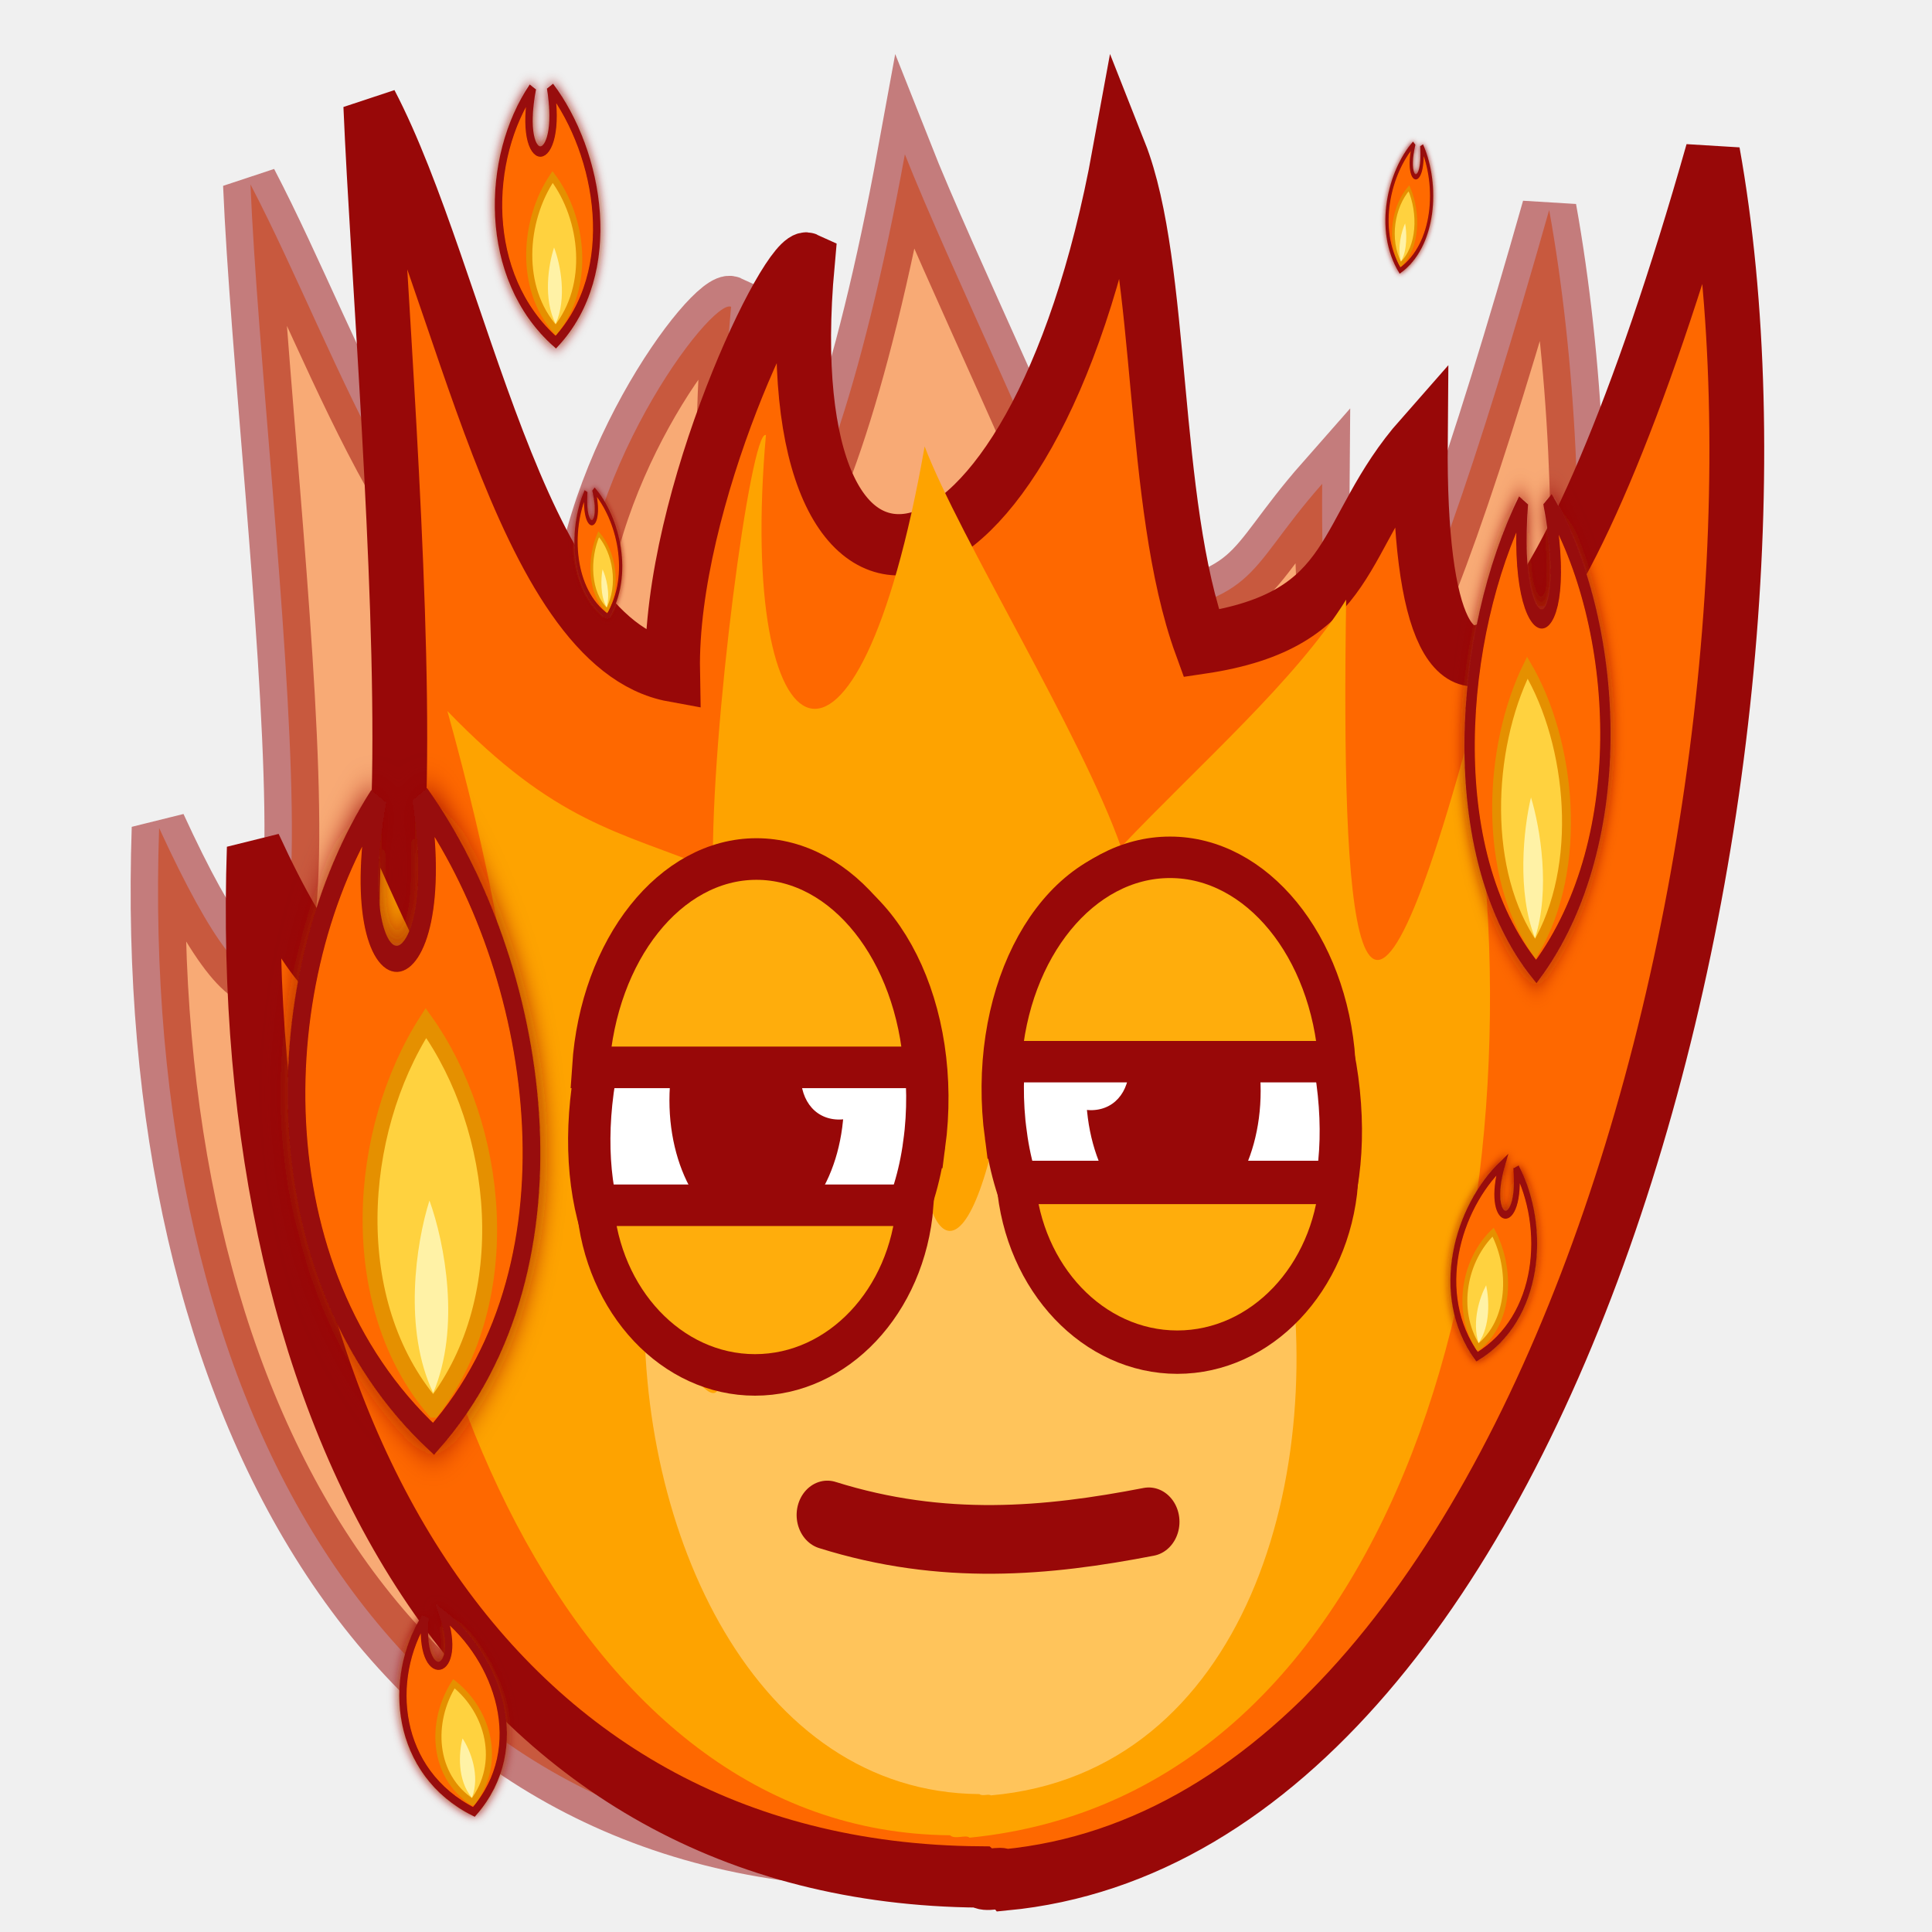
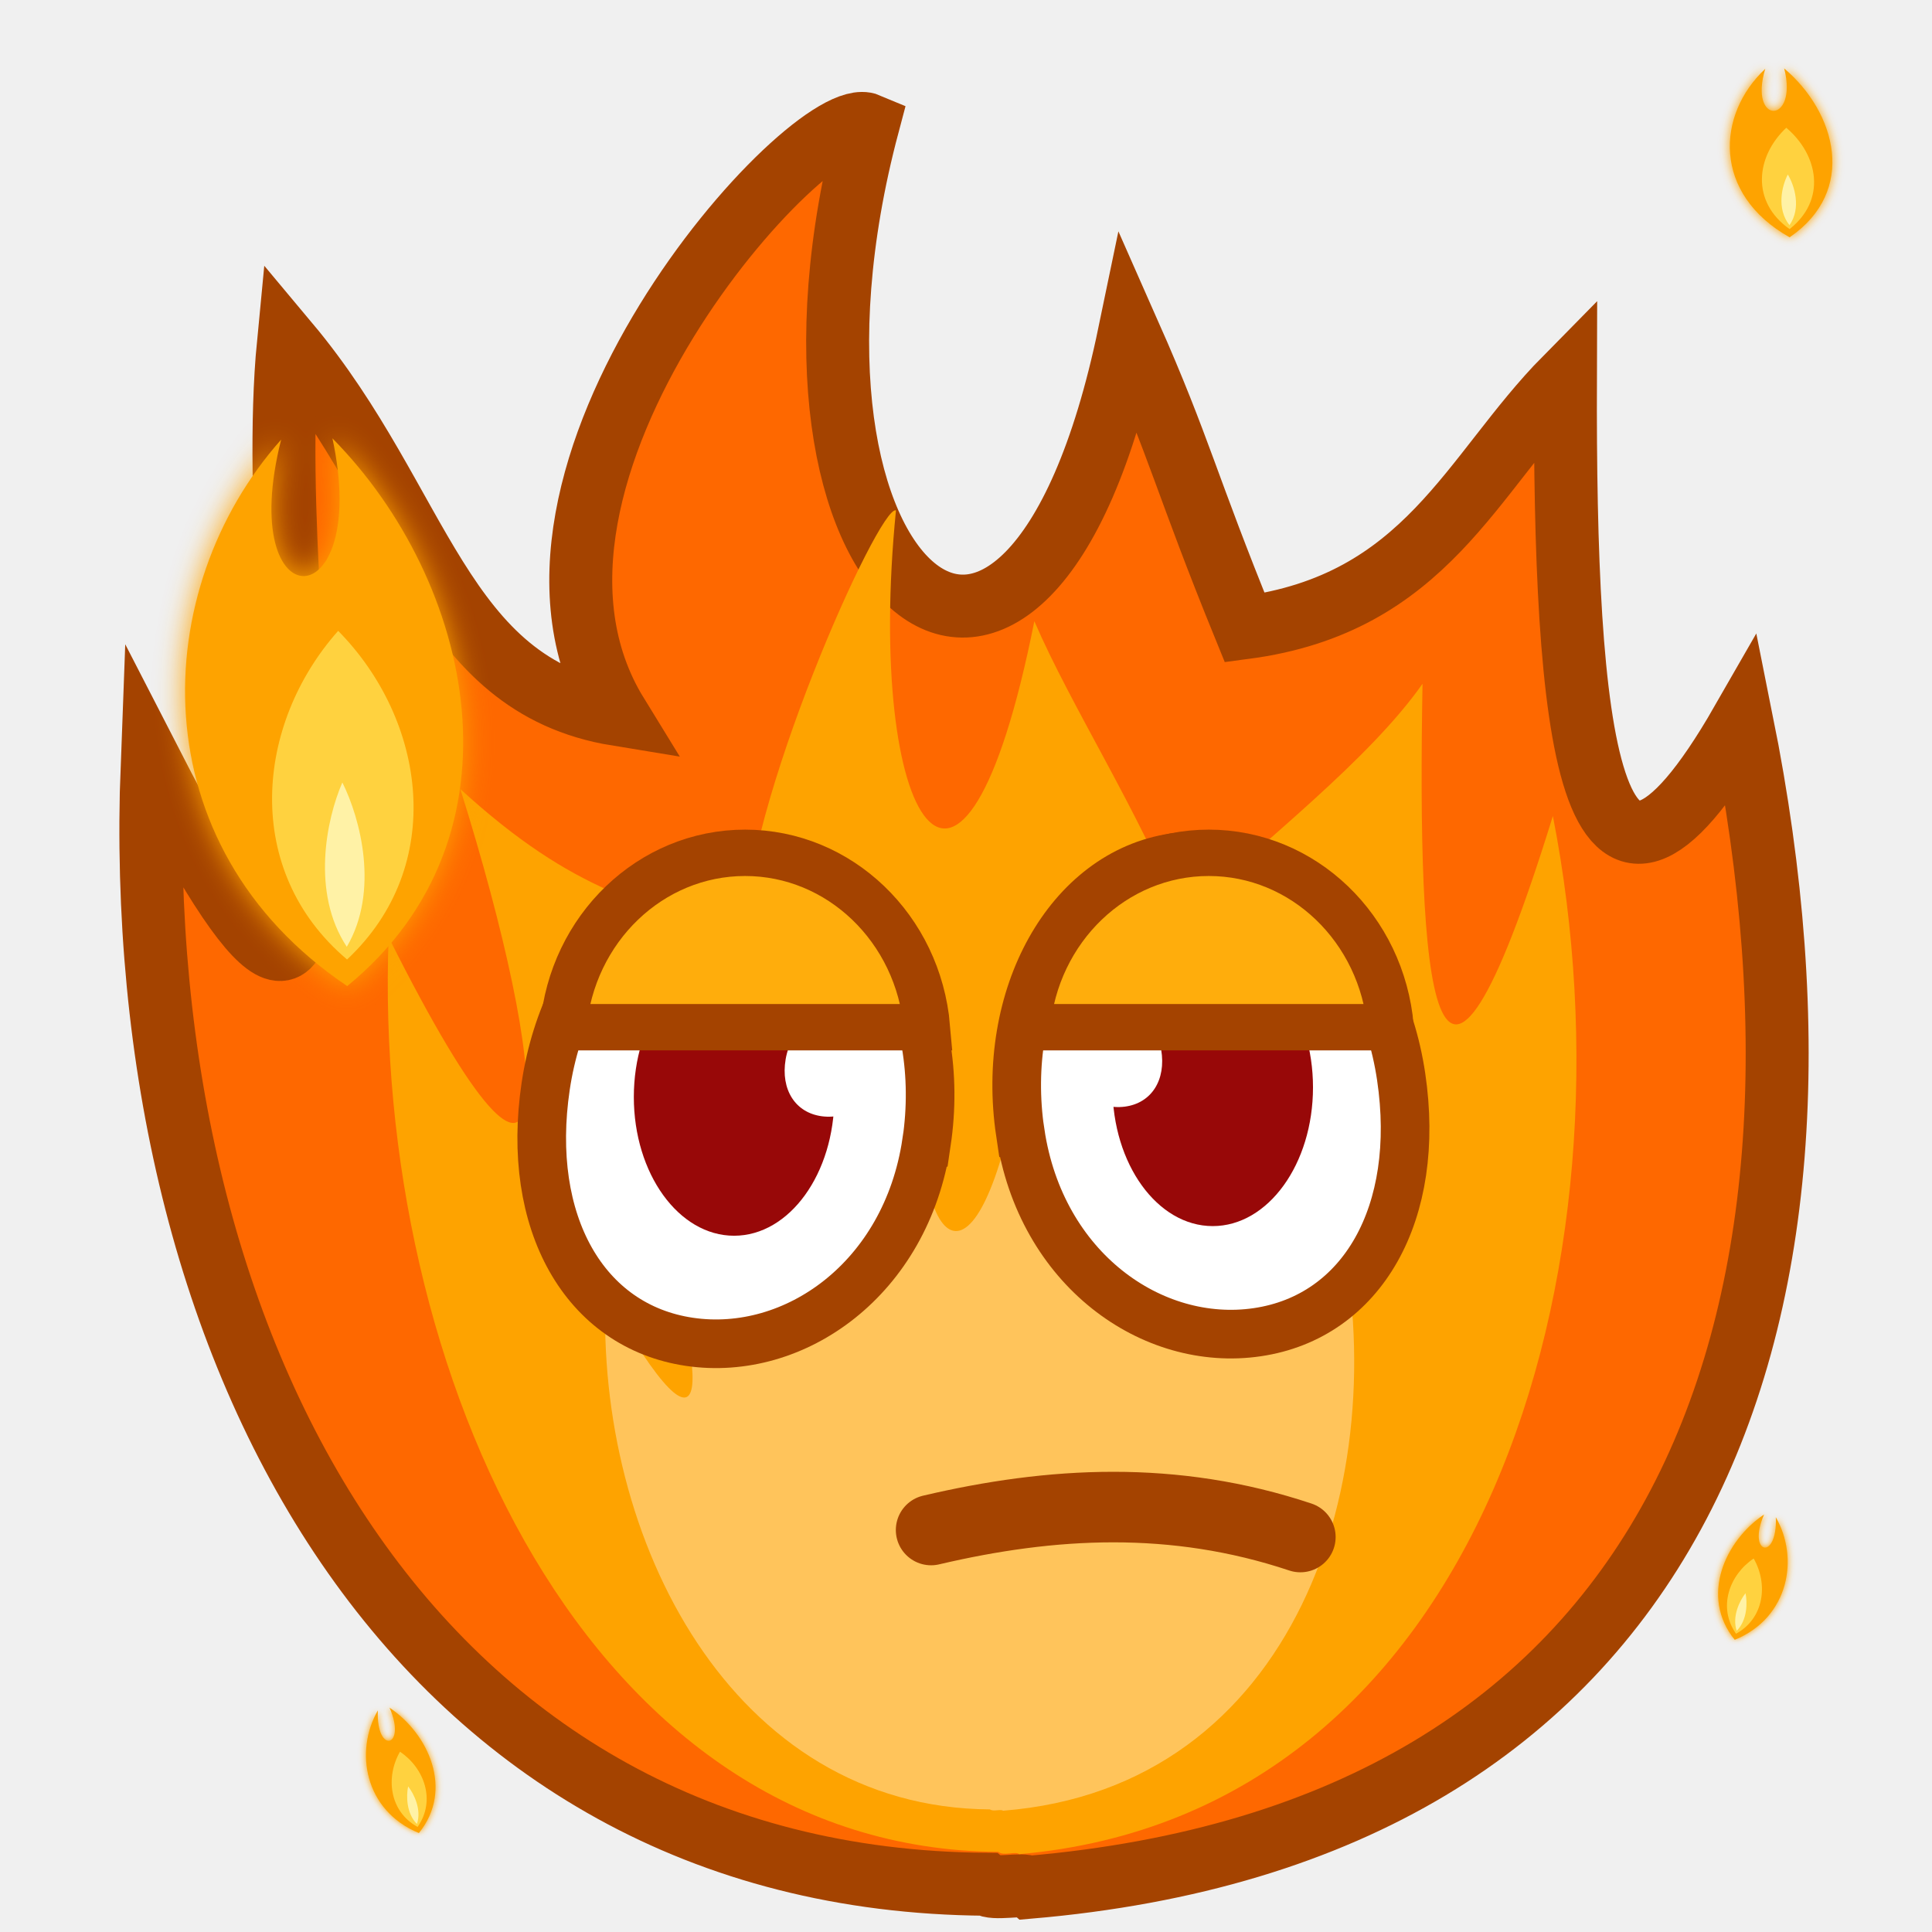
<svg xmlns="http://www.w3.org/2000/svg" width="100" height="100" viewBox="0 0 26.458 26.458" version="1.1" id="svg1" xml:space="preserve">
  <defs id="defs1">
    <linearGradient id="linearGradient13895">
      <stop style="stop-color:#000000;stop-opacity:1;" offset="0" id="stop13893" />
    </linearGradient>
    <filter style="color-interpolation-filters:sRGB;" id="filter14269" x="-0.312" y="-0.296" width="1.623" height="1.592">
      <feGaussianBlur stdDeviation="0.205" result="blur" id="feGaussianBlur14263" />
      <feComposite in="SourceGraphic" in2="blur" operator="in" result="composite1" id="feComposite14265" />
      <feComposite in="composite1" in2="composite1" operator="in" result="composite2" id="feComposite14267" />
    </filter>
    <filter style="color-interpolation-filters:sRGB;" id="filter14269-3" x="-0.312" y="-0.296" width="1.623" height="1.592">
      <feGaussianBlur stdDeviation="0.205" result="blur" id="feGaussianBlur14263-56" />
      <feComposite in="SourceGraphic" in2="blur" operator="in" result="composite1" id="feComposite14265-29" />
      <feComposite in="composite1" in2="composite1" operator="in" result="composite2" id="feComposite14267-1" />
    </filter>
    <filter style="color-interpolation-filters:sRGB;" id="filter14269-5" x="-0.312" y="-0.296" width="1.623" height="1.592">
      <feGaussianBlur stdDeviation="0.205" result="blur" id="feGaussianBlur14263-6" />
      <feComposite in="SourceGraphic" in2="blur" operator="in" result="composite1" id="feComposite14265-2" />
      <feComposite in="composite1" in2="composite1" operator="in" result="composite2" id="feComposite14267-9" />
    </filter>
    <filter style="color-interpolation-filters:sRGB;" id="filter14269-1" x="-0.312" y="-0.296" width="1.623" height="1.592">
      <feGaussianBlur stdDeviation="0.205" result="blur" id="feGaussianBlur14263-2" />
      <feComposite in="SourceGraphic" in2="blur" operator="in" result="composite1" id="feComposite14265-7" />
      <feComposite in="composite1" in2="composite1" operator="in" result="composite2" id="feComposite14267-0" />
    </filter>
    <filter style="color-interpolation-filters:sRGB;" id="filter14269-2" x="-0.312" y="-0.296" width="1.623" height="1.592">
      <feGaussianBlur stdDeviation="0.205" result="blur" id="feGaussianBlur14263-61" />
      <feComposite in="SourceGraphic" in2="blur" operator="in" result="composite1" id="feComposite14265-8" />
      <feComposite in="composite1" in2="composite1" operator="in" result="composite2" id="feComposite14267-7" />
    </filter>
    <filter style="color-interpolation-filters:sRGB;" id="filter14269-5-5" x="-0.312" y="-0.296" width="1.623" height="1.592">
      <feGaussianBlur stdDeviation="0.205" result="blur" id="feGaussianBlur14263-6-9" />
      <feComposite in="SourceGraphic" in2="blur" operator="in" result="composite1" id="feComposite14265-2-2" />
      <feComposite in="composite1" in2="composite1" operator="in" result="composite2" id="feComposite14267-9-2" />
    </filter>
    <filter style="color-interpolation-filters:sRGB;" id="filter14269-9" x="-0.312" y="-0.296" width="1.623" height="1.592">
      <feGaussianBlur stdDeviation="0.205" result="blur" id="feGaussianBlur14263-3" />
      <feComposite in="SourceGraphic" in2="blur" operator="in" result="composite1" id="feComposite14265-1" />
      <feComposite in="composite1" in2="composite1" operator="in" result="composite2" id="feComposite14267-94" />
    </filter>
    <filter style="color-interpolation-filters:sRGB;" id="filter14269-5-0" x="-0.312" y="-0.296" width="1.623" height="1.592">
      <feGaussianBlur stdDeviation="0.205" result="blur" id="feGaussianBlur14263-6-6" />
      <feComposite in="SourceGraphic" in2="blur" operator="in" result="composite1" id="feComposite14265-2-3" />
      <feComposite in="composite1" in2="composite1" operator="in" result="composite2" id="feComposite14267-9-20" />
    </filter>
    <filter style="color-interpolation-filters:sRGB;" id="filter14269-52" x="-0.312" y="-0.296" width="1.623" height="1.592">
      <feGaussianBlur stdDeviation="0.205" result="blur" id="feGaussianBlur14263-5" />
      <feComposite in="SourceGraphic" in2="blur" operator="in" result="composite1" id="feComposite14265-4" />
      <feComposite in="composite1" in2="composite1" operator="in" result="composite2" id="feComposite14267-74" />
    </filter>
    <filter style="color-interpolation-filters:sRGB;" id="filter14269-5-4" x="-0.312" y="-0.296" width="1.623" height="1.592">
      <feGaussianBlur stdDeviation="0.205" result="blur" id="feGaussianBlur14263-6-3" />
      <feComposite in="SourceGraphic" in2="blur" operator="in" result="composite1" id="feComposite14265-2-1" />
      <feComposite in="composite1" in2="composite1" operator="in" result="composite2" id="feComposite14267-9-4" />
    </filter>
-     <filter id="cartoonGlow" x="-0.156" y="-0.126" width="1.313" height="1.215">
+     <filter id="cartoonGlow" x="-0.119" y="-0.064" width="1.237" height="1.128">
      <feGaussianBlur stdDeviation="4" result="blur" id="feGaussianBlur1" />
      <feMerge id="feMerge2">
        <feMergeNode in="blur" id="feMergeNode1" />
        <feMergeNode in="SourceGraphic" id="feMergeNode2" />
      </feMerge>
    </filter>
  </defs>
  <g id="layer1">
-     <g id="g22" transform="matrix(0.8705077,0,0,0.973806,1.313848,0.4395157)">
-       <path id="path3" style="fill:#fe6800;fill-opacity:0.515;stroke:#980808;stroke-width:0.862;stroke-dasharray:none;stroke-opacity:0.503" d="M 7.575,8.708 C 5.142,8.31 3.862,4.592 2.431,2.142 2.649,6.775 4.422,17.855 0.994,11.193 0.683,19.308 4.617,25.609 12.408,25.664 c 0.098,0.081 0.32,-0.017 0.397,0.042 C 21.631,24.951 24.552,10.918 22.862,2.502 20.547,9.796 19.241,11.77 19.291,6.353 17.997,7.666 18.381,7.986 15.892,8.316 15.086,6.34 13.43,3.312 12.726,1.719 11.351,8.451 9.402,9.644 9.992,3.863 9.682,3.734 7.527,6.286 7.575,8.708 Z" />
-       <path id="path12" style="fill:#fe6800;fill-opacity:1;stroke:#980808;stroke-width:0.862;stroke-dasharray:none;stroke-opacity:1" d="M 9.072,8.988 C 6.639,8.591 5.756,3.484 4.324,1.033 4.543,5.667 5.918,18.135 2.491,11.473 2.18,19.589 6.113,25.889 13.904,25.944 c 0.098,0.081 0.32,-0.017 0.397,0.042 C 23.128,25.232 27.125,10.123 25.434,1.706 23.119,9.001 20.784,11.162 20.835,5.745 19.54,7.058 19.878,8.267 17.388,8.596 16.583,6.621 16.809,3.311 16.105,1.718 14.73,8.45 10.601,9.032 11.191,3.25 10.881,3.122 9.024,6.566 9.072,8.988 Z" />
-       <path id="path31" style="fill:#fea300;fill-opacity:1;stroke:none;stroke-width:0.678;stroke-dasharray:none;stroke-opacity:1" d="M 9.707,11.775 C 8.207,11.232 7.234,11.125 5.529,9.548 6.843,13.775 7.12,17.089 4.475,11.752 c -0.24,6.501 2.949,13.562 8.962,13.606 0.076,0.065 0.247,-0.014 0.307,0.034 6.812,-0.605 9.146,-8.701 7.841,-15.443 C 19.798,15.792 19.593,12.358 19.668,7.981 18.886,9.107 17.361,10.297 16.126,11.46 15.504,9.878 13.58,7.103 13.037,5.827 11.976,11.219 10.085,10.299 10.54,5.667 10.302,5.564 9.67,9.834 9.707,11.775 Z" />
-       <path id="path32" style="fill:#ffc45b;fill-opacity:1;stroke:none;stroke-width:0.375;stroke-dasharray:none;stroke-opacity:1" d="m 11.709,17.713 c -0.881,-0.282 -1.452,-0.338 -2.454,-1.158 0.772,2.199 0.935,3.923 -0.619,1.146 -0.141,3.382 1.732,7.055 5.263,7.078 0.044,0.034 0.145,-0.007 0.18,0.018 4.001,-0.315 5.371,-4.526 4.605,-8.034 -1.049,3.04 -1.169,1.253 -1.125,-1.024 -0.46,0.586 -1.355,1.205 -2.081,1.81 -0.365,-0.823 -0.951,-1.63 -1.27,-2.294 -0.623,2.805 -1.462,1.552 -1.194,-0.857 -0.14,-0.054 -1.327,2.305 -1.305,3.315 z" />
-       <path id="path28" style="fill:#ffffff;stroke:#980808;stroke-width:0.666;stroke-opacity:1" d="m 14.315,15.512 c 0.278,1.868 1.805,2.944 3.245,2.732 1.44,-0.212 2.248,-1.633 1.97,-3.501 -0.278,-1.868 -1.671,-3.211 -3.112,-2.999 -1.44,0.212 -2.382,1.899 -2.104,3.768 z" />
-       <ellipse style="fill:#980808;fill-opacity:1;stroke:none;stroke-width:0.694;stroke-opacity:1" id="ellipse28" cx="-16.95" cy="14.891" rx="1.373" ry="1.9" transform="scale(-1,1)" />
-       <path id="path29" style="fill:#ffffff;stroke:none;stroke-width:0.158;stroke-opacity:1" d="m 14.926,14.546 c 0.07,0.416 0.456,0.656 0.82,0.609 0.364,-0.047 0.568,-0.364 0.498,-0.78 -0.07,-0.416 -0.422,-0.716 -0.787,-0.668 -0.364,0.047 -0.602,0.423 -0.532,0.84 z" />
-       <path id="path30" style="fill:#ffad0c;fill-opacity:1;stroke:#980808;stroke-width:0.583;stroke-dasharray:none;stroke-opacity:1" d="m 19.524,14.479 a 2.637,3.161 0 0 0 -2.627,-2.874 2.637,3.161 0 0 0 -2.627,2.874 z" />
-       <path id="ellipse3" style="fill:#ffffff;stroke:#980808;stroke-width:0.666;stroke-opacity:1" d="m 13.03,15.644 c -0.278,1.868 -1.805,2.944 -3.245,2.732 -1.44,-0.212 -2.248,-1.633 -1.97,-3.501 0.278,-1.868 1.671,-3.211 3.112,-2.999 1.44,0.212 2.382,1.899 2.104,3.768 z" />
-       <ellipse style="fill:#980808;fill-opacity:1;stroke:none;stroke-width:0.694;stroke-opacity:1" id="path7" cx="10.395" cy="15.023" rx="1.373" ry="1.9" />
-       <path id="path8" style="fill:#ffffff;stroke:none;stroke-width:0.158;stroke-opacity:1" d="m 12.419,14.678 c -0.07,0.416 -0.456,0.656 -0.82,0.609 -0.364,-0.047 -0.568,-0.364 -0.498,-0.78 0.07,-0.416 0.422,-0.716 0.787,-0.668 0.364,0.047 0.602,0.423 0.532,0.84 z" />
-       <path id="ellipse14" style="fill:#ffad0c;fill-opacity:1;stroke:#980808;stroke-width:0.585;stroke-dasharray:none;stroke-opacity:1" d="m 7.783,14.559 a 2.619,3.223 0 0 1 2.608,-2.93 2.619,3.223 0 0 1 2.608,2.93 z" />
-       <g id="g1" transform="matrix(0.7111976,0,0,0.8454408,1.522178,-1.774419)">
-         <path d="M 100,240 C 40,200 45,130 85,90 c -15,50 25,50 15,0 40,40 55,110 0,150 z" fill="#ff6a00" filter="url(#cartoonGlow)" id="path16" transform="matrix(0.06392184,-0.00165498,0.00184114,0.07111216,-1.50728,8.597483)" style="stroke:#980808;stroke-width:6.112;stroke-dasharray:none;stroke-opacity:1" />
-         <path d="M 5.324,24.981 C 3.361,23.253 3.607,20.4 5.159,18.581 c 1.644,1.736 2.037,4.573 0.166,6.4 z" fill="#ffd23f" id="path17" style="stroke:#e59000;stroke-width:0.329;stroke-dasharray:none;stroke-opacity:1" />
-         <path d="m 5.32,24.734 c -0.667,-1.05 -0.384,-2.481 -0.083,-3.2 0.338,0.703 0.694,2.117 0.083,3.2 z" fill="#fff2a6" id="path18" style="stroke-width:0.067" />
-       </g>
-       <g id="g2" transform="matrix(0.4940606,0,0,0.580797,3.436128,0.2629096)">
-         <path d="M 100,240 C 40,200 45,130 85,90 c -15,50 25,50 15,0 40,40 55,110 0,150 z" fill="#ff6a00" filter="url(#cartoonGlow)" id="path22" transform="matrix(0.03847132,-9.5676543e-4,0.00110809,0.04111091,3.573964,-2.715569)" style="stroke:#980808;stroke-width:6.112;stroke-dasharray:none;stroke-opacity:1" />
-         <path d="M 7.686,6.756 C 6.504,5.757 6.652,4.108 7.586,3.056 8.575,4.06 8.812,5.7 7.686,6.756 Z" fill="#ffd23f" id="path23" style="stroke:#e59000;stroke-width:0.194;stroke-dasharray:none;stroke-opacity:1" />
-         <path d="M 7.683,6.613 C 7.281,6.006 7.452,5.179 7.633,4.763 7.836,5.169 8.051,5.987 7.683,6.613 Z" fill="#fff2a6" id="path24" style="stroke-width:0.04" />
-       </g>
-       <g id="g3" transform="matrix(0.5703122,0,0,0.8129139,10.05053,-3.438687)">
-         <path d="M 100,240 C 40,200 45,130 85,90 c -15,50 25,50 15,0 40,40 55,110 0,150 z" fill="#ff6a00" filter="url(#cartoonGlow)" id="path25" transform="matrix(-0.04644837,0.00200328,0.00245712,0.05404456,26.16373,7.310749)" style="stroke:#980808;stroke-width:6.114;stroke-dasharray:none;stroke-opacity:1" />
-         <path d="m 22.083,20.089 c 1.332,-1.411 1.001,-3.563 -0.221,-4.864 -1.1,1.401 -1.234,3.573 0.221,4.864 z" fill="#ffd23f" id="path26" style="stroke:#e59000;stroke-width:0.245;stroke-dasharray:none;stroke-opacity:1" />
-         <path d="m 22.073,19.901 c 0.428,-0.831 0.146,-1.902 -0.111,-2.432 -0.208,0.55 -0.391,1.641 0.111,2.432 z" fill="#fff2a6" id="path27" style="stroke-width:0.05" />
-       </g>
-       <path style="fill:#ffc45b;fill-opacity:1;stroke:#980808;stroke-width:0.966;stroke-linecap:round;stroke-dasharray:none;stroke-opacity:1" d="m 11.506,20.854 c 1.818,0.51 3.457,0.373 5.057,0.096" id="path33" />
-       <path id="path4" style="fill:#ffad0c;fill-opacity:1;stroke:#980808;stroke-width:0.584;stroke-dasharray:none;stroke-opacity:1" d="m 7.852,16.498 a 2.526,2.624 0 0 0 2.516,2.386 2.526,2.624 0 0 0 2.516,-2.386 z" />
-       <path id="path5" style="fill:#ffad0c;fill-opacity:1;stroke:#980808;stroke-width:0.61;stroke-dasharray:none;stroke-opacity:1" d="m 14.473,16.177 a 2.55,2.625 0 0 0 2.539,2.387 2.55,2.625 0 0 0 2.539,-2.387 z" />
-       <g id="g6" transform="matrix(0.2893937,-0.04134668,0.03844203,0.2616443,3.424037,18.57808)">
-         <path d="M 100,240 C 40,200 45,130 85,90 c -15,50 25,50 15,0 40,40 55,110 0,150 z" fill="#ff6a00" filter="url(#cartoonGlow)" id="path1" transform="matrix(0.06392184,-0.00165498,0.00184114,0.07111216,-1.50728,8.597483)" style="stroke:#980808;stroke-width:6.112;stroke-dasharray:none;stroke-opacity:1" />
-         <path d="M 5.324,24.981 C 3.361,23.253 3.607,20.4 5.159,18.581 c 1.644,1.736 2.037,4.573 0.166,6.4 z" fill="#ffd23f" id="path2" style="stroke:#e59000;stroke-width:0.329;stroke-dasharray:none;stroke-opacity:1" />
-         <path d="m 5.32,24.734 c -0.667,-1.05 -0.384,-2.481 -0.083,-3.2 0.338,0.703 0.694,2.117 0.083,3.2 z" fill="#fff2a6" id="path6" style="stroke-width:0.067" />
-       </g>
-       <g id="g11" transform="matrix(-0.2331873,-0.0401785,-0.03097577,0.254252,23.75857,12.35901)">
-         <path d="M 100,240 C 40,200 45,130 85,90 c -15,50 25,50 15,0 40,40 55,110 0,150 z" fill="#ff6a00" filter="url(#cartoonGlow)" id="path9" transform="matrix(0.06392184,-0.00165498,0.00184114,0.07111216,-1.50728,8.597483)" style="stroke:#980808;stroke-width:6.112;stroke-dasharray:none;stroke-opacity:1" />
-         <path d="M 5.324,24.981 C 3.361,23.253 3.607,20.4 5.159,18.581 c 1.644,1.736 2.037,4.573 0.166,6.4 z" fill="#ffd23f" id="path10" style="stroke:#e59000;stroke-width:0.329;stroke-dasharray:none;stroke-opacity:1" />
-         <path d="m 5.32,24.734 c -0.667,-1.05 -0.384,-2.481 -0.083,-3.2 0.338,0.703 0.694,2.117 0.083,3.2 z" fill="#fff2a6" id="path11" style="stroke-width:0.067" />
-       </g>
-       <g id="g15" transform="matrix(0.1287266,-0.02651939,0.01709958,0.1678163,6.927496,4.079706)">
-         <path d="M 100,240 C 40,200 45,130 85,90 c -15,50 25,50 15,0 40,40 55,110 0,150 z" fill="#ff6a00" filter="url(#cartoonGlow)" id="path13" transform="matrix(0.06392184,-0.00165498,0.00184114,0.07111216,-1.50728,8.597483)" style="stroke:#980808;stroke-width:6.112;stroke-dasharray:none;stroke-opacity:1" />
-         <path d="M 5.324,24.981 C 3.361,23.253 3.607,20.4 5.159,18.581 c 1.644,1.736 2.037,4.573 0.166,6.4 z" fill="#ffd23f" id="path14" style="stroke:#e59000;stroke-width:0.329;stroke-dasharray:none;stroke-opacity:1" />
-         <path d="m 5.32,24.734 c -0.667,-1.05 -0.384,-2.481 -0.083,-3.2 0.338,0.703 0.694,2.117 0.083,3.2 z" fill="#fff2a6" id="path15" style="stroke-width:0.067" />
-       </g>
-       <g id="g21" transform="matrix(-0.1287266,-0.02651939,-0.01709958,0.1678163,21.6378,-0.7845996)">
-         <path d="M 100,240 C 40,200 45,130 85,90 c -15,50 25,50 15,0 40,40 55,110 0,150 z" fill="#ff6a00" filter="url(#cartoonGlow)" id="path19" transform="matrix(0.06392184,-0.00165498,0.00184114,0.07111216,-1.50728,8.597483)" style="stroke:#980808;stroke-width:6.112;stroke-dasharray:none;stroke-opacity:1" />
-         <path d="M 5.324,24.981 C 3.361,23.253 3.607,20.4 5.159,18.581 c 1.644,1.736 2.037,4.573 0.166,6.4 z" fill="#ffd23f" id="path20" style="stroke:#e59000;stroke-width:0.329;stroke-dasharray:none;stroke-opacity:1" />
-         <path d="m 5.32,24.734 c -0.667,-1.05 -0.384,-2.481 -0.083,-3.2 0.338,0.703 0.694,2.117 0.083,3.2 z" fill="#fff2a6" id="path21" style="stroke-width:0.067" />
-       </g>
+     <path id="path12" style="fill:#fe6800;fill-opacity:1;stroke:#a44300;stroke-width:0.862;stroke-dasharray:none;stroke-opacity:1" d="M 8.449,9.784 C 6.016,9.386 5.778,6.89 3.949,4.705 3.535,8.983 5.508,17.142 2.083,10.481 1.772,18.597 5.713,25.749 13.504,25.804 c 0.098,0.081 0.507,-0.017 0.585,0.042 C 22.915,25.091 25.545,18.3 23.855,9.884 21.745,13.56 21.422,9.978 21.438,5.179 20.144,6.491 19.536,8.267 17.046,8.596 16.241,6.621 16.169,6.163 15.465,4.571 14.065,11.315 10.206,8.032 11.888,1.705 11.114,1.377 6.445,6.523 8.449,9.784 Z" />
+     <path id="path31" style="fill:#fea300;fill-opacity:1;stroke:none;stroke-width:0.628;stroke-dasharray:none;stroke-opacity:1" d="M 10.198,12.856 C 8.801,12.356 7.893,12.258 6.304,10.806 c 1.225,3.891 1.483,6.942 -0.982,2.029 -0.223,5.985 2.748,12.485 8.351,12.526 0.071,0.06 0.23,-0.013 0.286,0.031 6.348,-0.557 8.523,-8.01 7.307,-14.217 -1.665,5.379 -1.856,2.218 -1.785,-1.811 -0.729,1.037 -2.15,2.133 -3.301,3.203 -0.579,-1.457 -1.509,-2.885 -2.015,-4.06 -0.989,4.964 -2.32,2.747 -1.895,-1.517 -0.222,-0.095 -2.105,4.079 -2.071,5.866 z" />
+     <path id="path32" style="fill:#ffc45b;fill-opacity:1;stroke:none;stroke-width:0.375;stroke-dasharray:none;stroke-opacity:1" d="m 11.367,17.713 c -0.881,-0.282 -1.452,-0.338 -2.454,-1.158 0.772,2.199 0.935,3.923 -0.619,1.146 -0.141,3.382 1.732,7.055 5.263,7.078 0.044,0.034 0.145,-0.007 0.18,0.018 4.001,-0.315 5.371,-4.526 4.605,-8.034 -1.049,3.04 -1.169,1.253 -1.125,-1.024 -0.46,0.586 -1.355,1.205 -2.081,1.81 -0.365,-0.823 -0.951,-1.63 -1.27,-2.294 -0.623,2.805 -1.462,1.552 -1.194,-0.857 -0.14,-0.054 -1.327,2.305 -1.305,3.315 z" />
+     <path id="path28" style="fill:#ffffff;stroke:#a44300;stroke-width:0.666;stroke-opacity:1" d="m 13.973,15.512 c 0.278,1.868 1.805,2.944 3.245,2.732 1.44,-0.212 2.248,-1.633 1.97,-3.501 -0.278,-1.868 -1.671,-3.211 -3.112,-2.999 -1.44,0.212 -2.382,1.899 -2.104,3.768 z" />
+     <ellipse style="fill:#980808;fill-opacity:1;stroke:none;stroke-width:0.694;stroke-opacity:1" id="ellipse28" cx="-16.608" cy="14.891" rx="1.373" ry="1.9" transform="scale(-1,1)" />
+     <path id="path29" style="fill:#ffffff;stroke:none;stroke-width:0.158;stroke-opacity:1" d="m 14.584,14.546 c 0.07,0.416 0.456,0.656 0.82,0.609 0.364,-0.047 0.568,-0.364 0.498,-0.78 -0.07,-0.416 -0.422,-0.716 -0.787,-0.668 -0.364,0.047 -0.602,0.423 -0.532,0.84 z" />
+     <path id="ellipse3" style="fill:#ffffff;stroke:#a44300;stroke-width:0.666;stroke-opacity:1" d="m 12.688,15.644 c -0.278,1.868 -1.805,2.944 -3.245,2.732 -1.44,-0.212 -2.248,-1.633 -1.97,-3.501 0.278,-1.868 1.671,-3.211 3.112,-2.999 1.44,0.212 2.382,1.899 2.104,3.768 z" />
+     <ellipse style="fill:#980808;fill-opacity:1;stroke:none;stroke-width:0.694;stroke-opacity:1" id="path7" cx="10.053" cy="15.023" rx="1.373" ry="1.9" />
+     <path id="path8" style="fill:#ffffff;stroke:none;stroke-width:0.158;stroke-opacity:1" d="m 12.077,14.678 c -0.07,0.416 -0.456,0.656 -0.82,0.609 -0.364,-0.047 -0.568,-0.364 -0.498,-0.78 0.07,-0.416 0.422,-0.716 0.787,-0.668 0.364,0.047 0.602,0.423 0.532,0.84 z" />
+     <path id="ellipse14" style="fill:#ffad0c;fill-opacity:1;stroke:#a44300;stroke-width:0.635;stroke-dasharray:none;stroke-opacity:1" d="m 7.714,14.067 a 2.5,2.626 0 0 1 2.49,-2.388 2.5,2.626 0 0 1 2.49,2.388 z" />
+     <g id="g1" transform="matrix(1.217335,0,0,1.216391,-33.18537,-0.3121995)">
+       <path d="M 100,240 C 40,200 45,130 85,90 c -15,50 25,50 15,0 40,40 55,110 0,150 z" fill="#ff6a00" filter="url(#cartoonGlow)" id="path22" transform="matrix(0.03847132,-9.5676543e-4,0.00110809,0.04111091,27.05359,1.587471)" style="fill:#fea300;fill-opacity:1;stroke:none;stroke-width:6.112;stroke-dasharray:none;stroke-opacity:1" />
+       <path d="m 31.165,11.059 c -1.182,-0.999 -1.034,-2.648 -0.1,-3.7 0.989,1.004 1.226,2.644 0.1,3.7 z" fill="#ffd23f" id="path23" style="stroke:none;stroke-width:0.194;stroke-dasharray:none;stroke-opacity:1" />
+       <path d="m 31.162,10.916 c -0.401,-0.607 -0.231,-1.434 -0.05,-1.85 0.203,0.406 0.418,1.224 0.05,1.85 z" fill="#fff2a6" id="path24" style="stroke-width:0.04" />
+     </g>
+     <path style="fill:#ffc45b;fill-opacity:1;stroke:#a44300;stroke-width:0.966;stroke-linecap:round;stroke-dasharray:none;stroke-opacity:1" d="m 12.751,20.953 c 1.648,-0.387 3.322,-0.483 5.057,0.096" id="path33" />
+     <path id="path1" style="fill:#ffad0c;fill-opacity:1;stroke:#a44300;stroke-width:0.635;stroke-dasharray:none;stroke-opacity:1" d="m 14.064,14.067 a 2.5,2.626 0 0 1 2.49,-2.388 2.5,2.626 0 0 1 2.49,2.388 z" />
+     <g id="g4" transform="matrix(0.4488506,0,0,0.3750897,10.51894,-1.010817)">
+       <path d="M 100,240 C 40,200 45,130 85,90 c -15,50 25,50 15,0 40,40 55,110 0,150 z" fill="#ff6a00" filter="url(#cartoonGlow)" id="path2" transform="matrix(0.03847132,-9.5676543e-4,0.00110809,0.04111091,27.05359,1.587471)" style="fill:#fea300;fill-opacity:1;stroke:none;stroke-width:6.112;stroke-dasharray:none;stroke-opacity:1" />
+       <path d="m 31.165,11.059 c -1.182,-0.999 -1.034,-2.648 -0.1,-3.7 0.989,1.004 1.226,2.644 0.1,3.7 z" fill="#ffd23f" id="path3" style="stroke:none;stroke-width:0.194;stroke-dasharray:none;stroke-opacity:1" />
+       <path d="m 31.162,10.916 c -0.401,-0.607 -0.231,-1.434 -0.05,-1.85 0.203,0.406 0.418,1.224 0.05,1.85 z" fill="#fff2a6" id="path4" style="stroke-width:0.04" />
+     </g>
+     <g id="g9" transform="matrix(0.2789592,-0.05747265,0.05766566,0.279896,-3.612598,23.71468)">
+       <path d="M 100,240 C 40,200 45,130 85,90 c -15,50 25,50 15,0 40,40 55,110 0,150 z" fill="#ff6a00" filter="url(#cartoonGlow)" id="path5" transform="matrix(0.03847132,-9.5676543e-4,0.00110809,0.04111091,27.05359,1.587471)" style="fill:#fea300;fill-opacity:1;stroke:none;stroke-width:6.112;stroke-dasharray:none;stroke-opacity:1" />
+       <path d="m 31.165,11.059 c -1.182,-0.999 -1.034,-2.648 -0.1,-3.7 0.989,1.004 1.226,2.644 0.1,3.7 z" fill="#ffd23f" id="path6" style="stroke:none;stroke-width:0.194;stroke-dasharray:none;stroke-opacity:1" />
+       <path d="m 31.162,10.916 c -0.401,-0.607 -0.231,-1.434 -0.05,-1.85 0.203,0.406 0.418,1.224 0.05,1.85 z" fill="#fff2a6" id="path9" style="stroke-width:0.04" />
+     </g>
+     <g id="g13" transform="matrix(-0.2789592,-0.05747265,-0.05766566,0.279896,33.10595,21.06884)">
+       <path d="M 100,240 C 40,200 45,130 85,90 c -15,50 25,50 15,0 40,40 55,110 0,150 z" fill="#ff6a00" filter="url(#cartoonGlow)" id="path10" transform="matrix(0.03847132,-9.5676543e-4,0.00110809,0.04111091,27.05359,1.587471)" style="fill:#fea300;fill-opacity:1;stroke:none;stroke-width:6.112;stroke-dasharray:none;stroke-opacity:1" />
+       <path d="m 31.165,11.059 c -1.182,-0.999 -1.034,-2.648 -0.1,-3.7 0.989,1.004 1.226,2.644 0.1,3.7 z" fill="#ffd23f" id="path11" style="stroke:none;stroke-width:0.194;stroke-dasharray:none;stroke-opacity:1" />
+       <path d="m 31.162,10.916 c -0.401,-0.607 -0.231,-1.434 -0.05,-1.85 0.203,0.406 0.418,1.224 0.05,1.85 z" fill="#fff2a6" id="path13" style="stroke-width:0.04" />
    </g>
  </g>
</svg>
